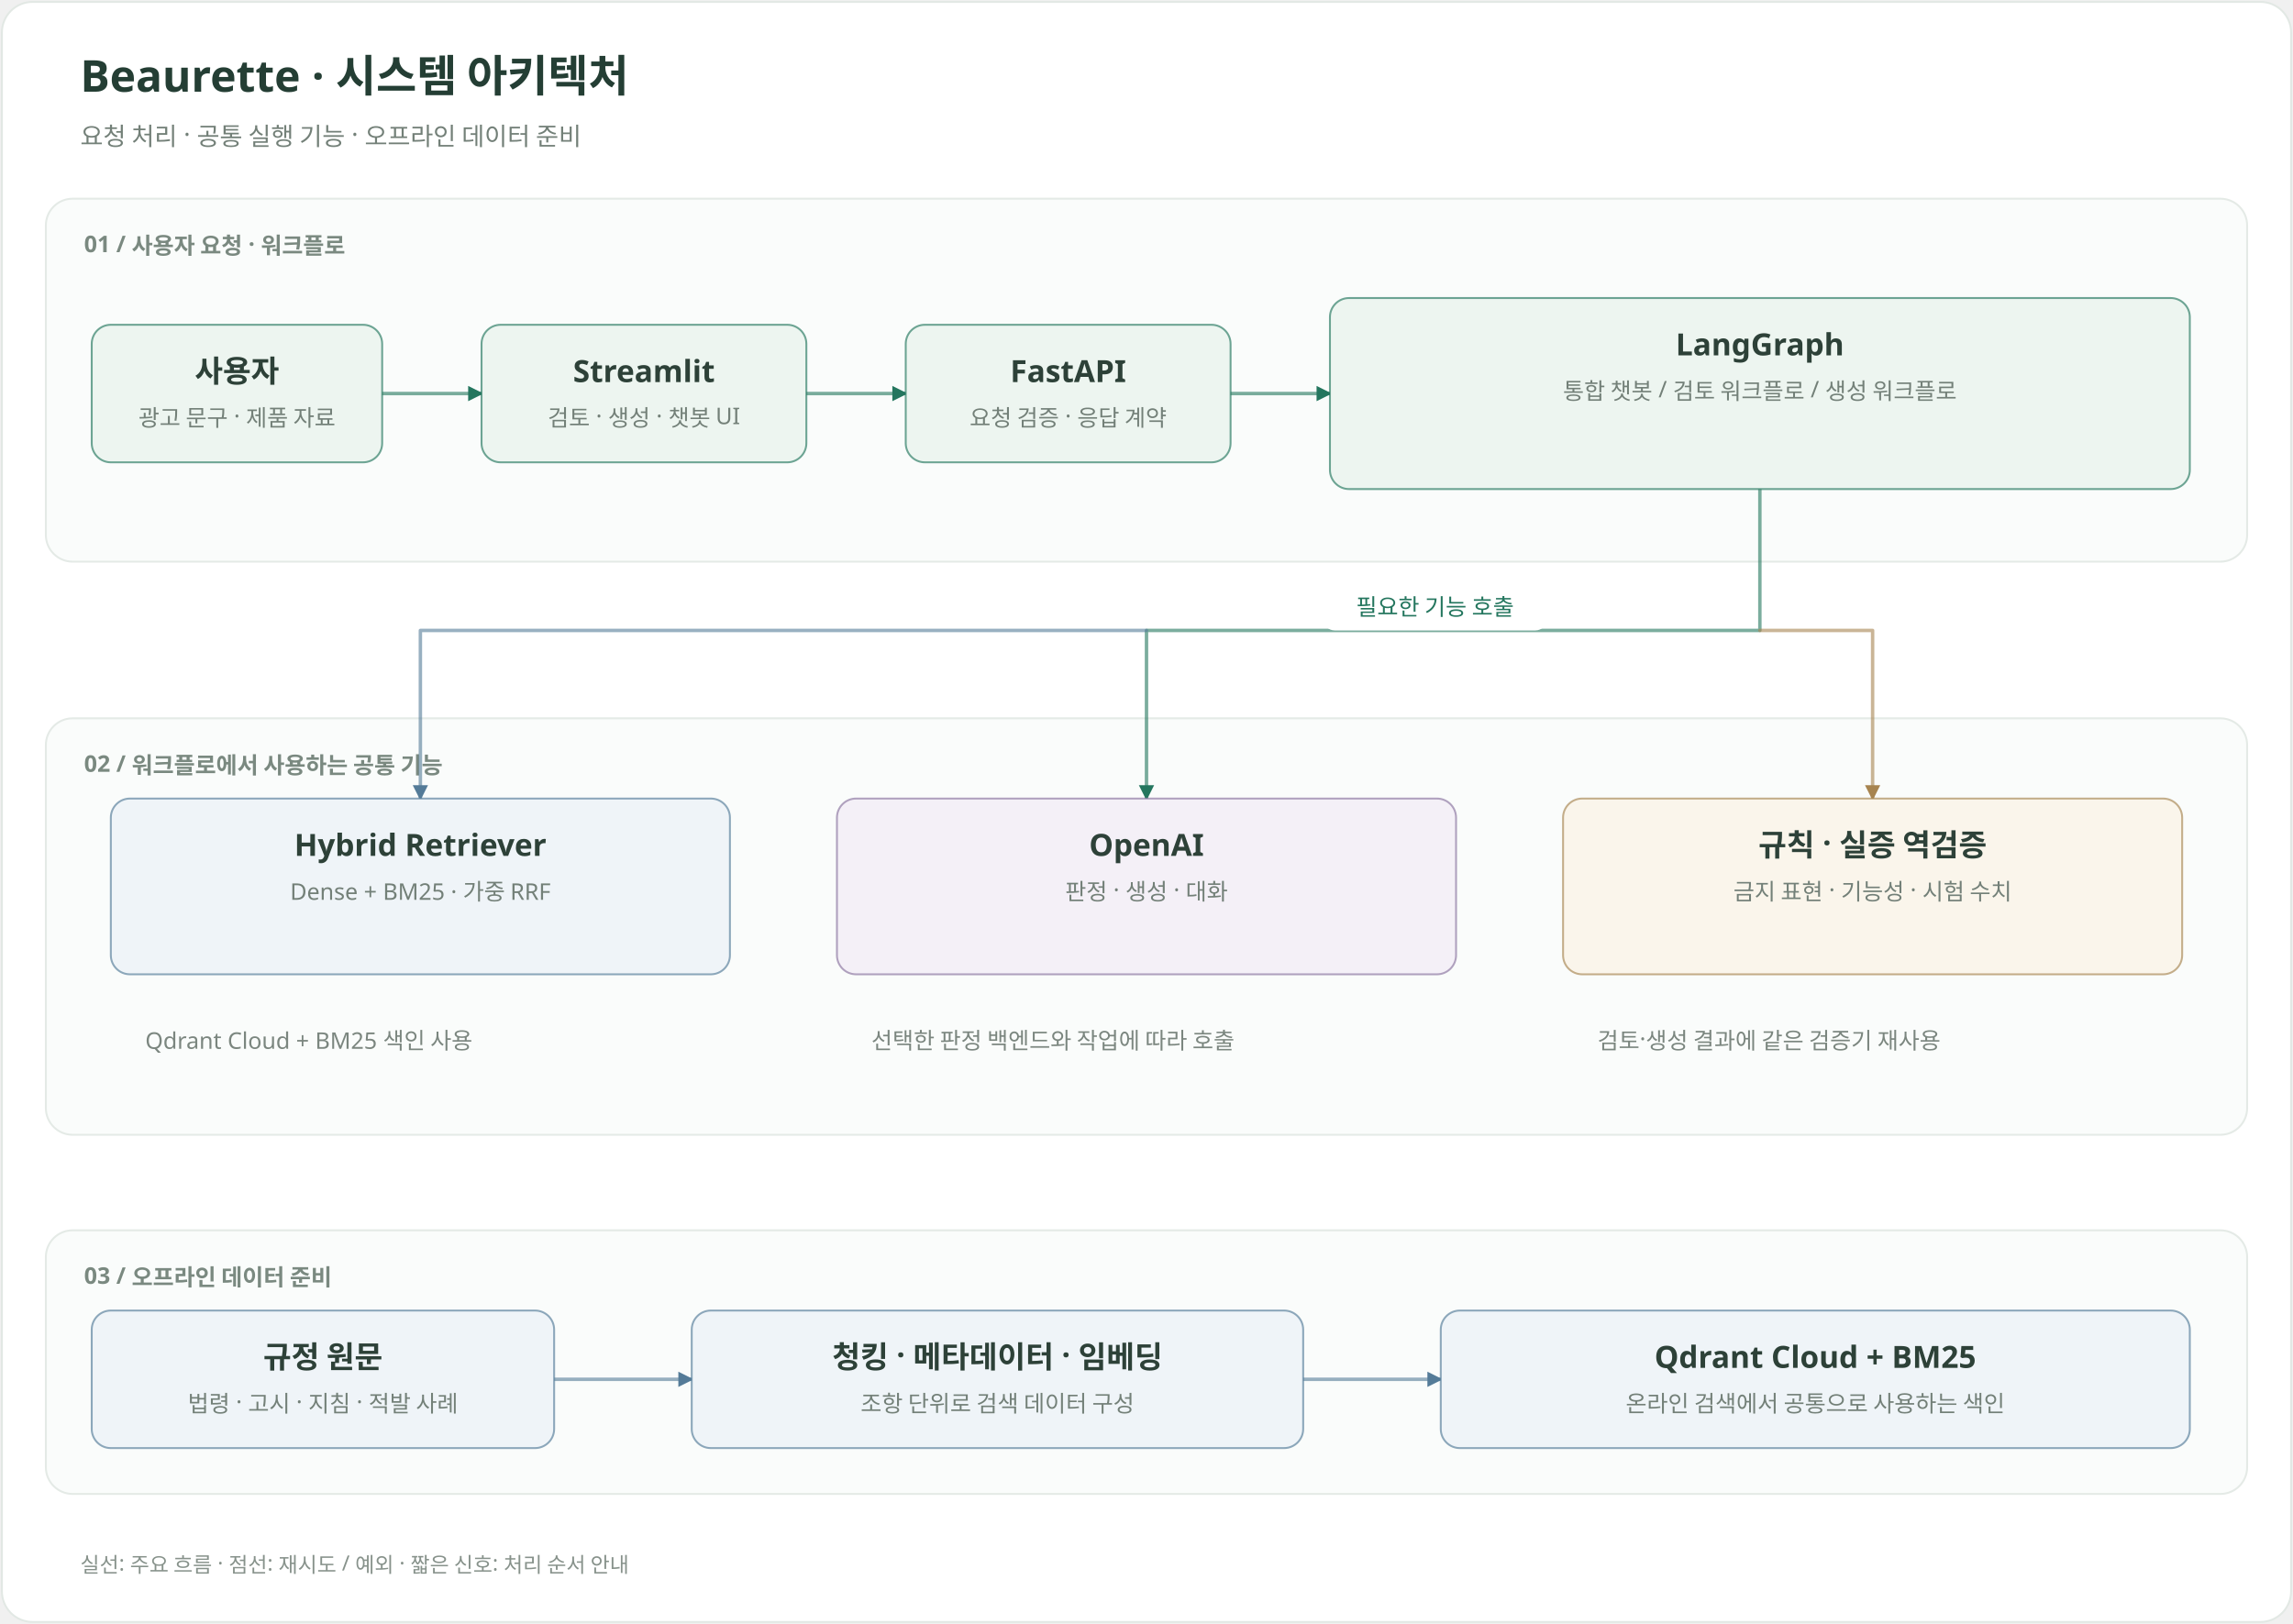
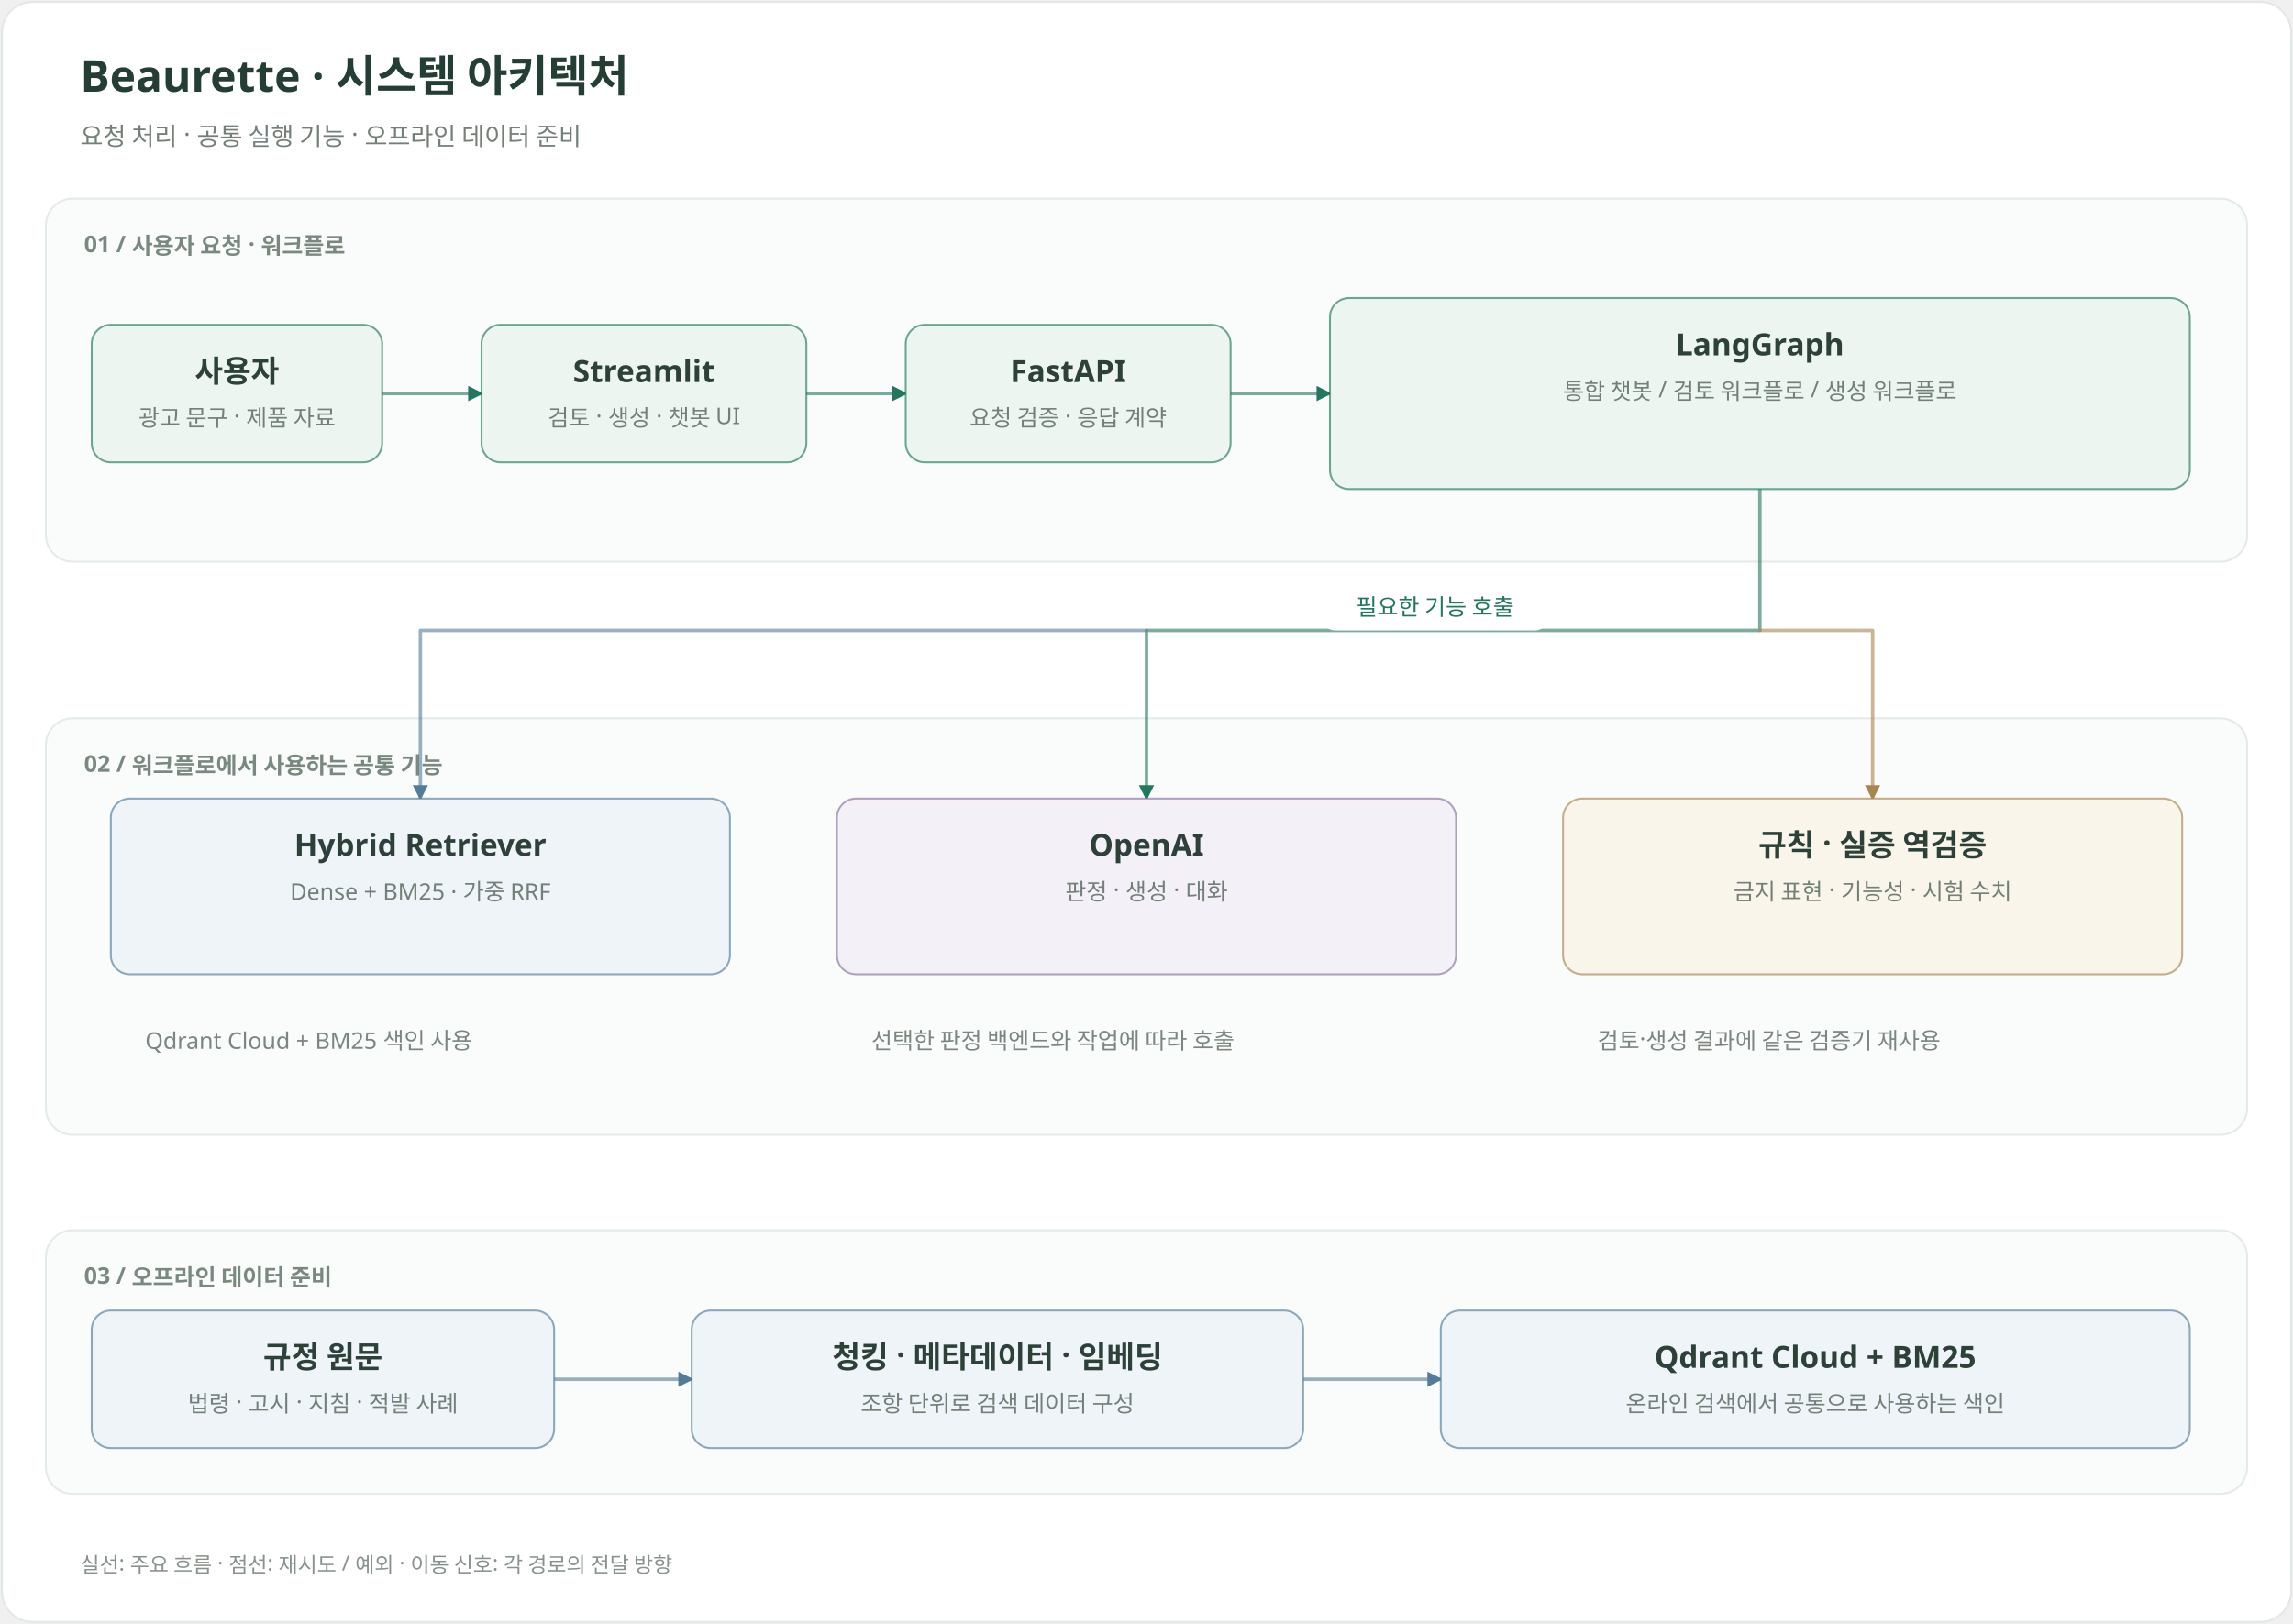
<svg xmlns="http://www.w3.org/2000/svg" width="1200" height="850" viewBox="0 0 1200 850" role="img" aria-labelledby="title description">
  <defs>
    <marker id="arrow-green" markerWidth="8" markerHeight="8" refX="7" refY="4" orient="auto" markerUnits="userSpaceOnUse">
      <path d="M0 0L8 4L0 8Z" fill="#24765e" />
    </marker>
    <marker id="arrow-blue" markerWidth="8" markerHeight="8" refX="7" refY="4" orient="auto" markerUnits="userSpaceOnUse">
      <path d="M0 0L8 4L0 8Z" fill="#547b98" />
    </marker>
    <marker id="arrow-purple" markerWidth="8" markerHeight="8" refX="7" refY="4" orient="auto" markerUnits="userSpaceOnUse">
      <path d="M0 0L8 4L0 8Z" fill="#89739f" />
    </marker>
    <marker id="arrow-amber" markerWidth="8" markerHeight="8" refX="7" refY="4" orient="auto" markerUnits="userSpaceOnUse">
      <path d="M0 0L8 4L0 8Z" fill="#a78450" />
    </marker>
  </defs>
  <style>
text { font-family: 'Malgun Gothic', 'Apple SD Gothic Neo', sans-serif; }
- .signal { stroke-dasharray: 5 100; stroke-dashoffset: 6; opacity: 0; animation: transmit 14s linear infinite; }
+ .signal { stroke-dasharray: 7 107; stroke-dashoffset: 8; opacity: 0; animation: transmit 6.5s linear infinite; }
@keyframes transmit {
-   0% { stroke-dashoffset: 6; opacity: 0; }
-   1% { stroke-dashoffset: 0; opacity: 1; }
-   9% { stroke-dashoffset: -100; opacity: 1; }
-   10%, 100% { stroke-dashoffset: -100; opacity: 0; }
+   0% { stroke-dashoffset: 8; opacity: 0; }
+   6% { stroke-dashoffset: 0; opacity: 1; }
+   78% { stroke-dashoffset: -100; opacity: 1; }
+   82%, 100% { stroke-dashoffset: -100; opacity: 0; }
}
@media (prefers-reduced-motion: reduce) { .signal { animation: none; opacity: 0; } }
</style>
  <rect x="1" y="1" width="1198" height="848" rx="16" fill="#ffffff" stroke="#e2e8e4" />
  <text x="42" y="48" font-size="23" font-weight="700" fill="#243e34">Beaurette · 시스템 아키텍처</text>
  <text x="42" y="76" font-size="13" fill="#738078">요청 처리 · 공통 실행 기능 · 오프라인 데이터 준비</text>
  <rect x="24" y="104" width="1152" height="190" rx="14" fill="#fafcfb" stroke="#e4eae6" />
  <text x="44" y="132" font-size="12" font-weight="700" fill="#7a8980">01 / 사용자 요청 · 워크플로</text>
  <rect x="24" y="376" width="1152" height="218" rx="14" fill="#fafcfb" stroke="#e4eae6" />
  <text x="44" y="404" font-size="12" font-weight="700" fill="#7a8980">02 / 워크플로에서 사용하는 공통 기능</text>
  <rect x="24" y="644" width="1152" height="138" rx="14" fill="#fafcfb" stroke="#e4eae6" />
  <text x="44" y="672" font-size="12" font-weight="700" fill="#7a8980">03 / 오프라인 데이터 준비</text>
  <path d="M200 206H252" fill="none" stroke="#24765e" stroke-opacity="0.6" stroke-width="1.8" stroke-linecap="round" stroke-linejoin="round" marker-end="url(#arrow-green)" />
  <path d="M422 206H474" fill="none" stroke="#24765e" stroke-opacity="0.6" stroke-width="1.8" stroke-linecap="round" stroke-linejoin="round" marker-end="url(#arrow-green)" />
  <path d="M644 206H696" fill="none" stroke="#24765e" stroke-opacity="0.6" stroke-width="1.8" stroke-linecap="round" stroke-linejoin="round" marker-end="url(#arrow-green)" />
  <path d="M921 256V330H600V418" fill="none" stroke="#24765e" stroke-opacity="0.6" stroke-width="1.8" stroke-linecap="round" stroke-linejoin="round" marker-end="url(#arrow-green)" />
  <path d="M600 330H220V418" fill="none" stroke="#547b98" stroke-opacity="0.6" stroke-width="1.8" stroke-linecap="round" stroke-linejoin="round" marker-end="url(#arrow-blue)" />
  <path d="M921 330H980V418" fill="none" stroke="#a78450" stroke-opacity="0.6" stroke-width="1.8" stroke-linecap="round" stroke-linejoin="round" marker-end="url(#arrow-amber)" />
  <path d="M290 722H362" fill="none" stroke="#547b98" stroke-opacity="0.6" stroke-width="1.8" stroke-linecap="round" stroke-linejoin="round" marker-end="url(#arrow-blue)" />
  <path d="M682 722H754" fill="none" stroke="#547b98" stroke-opacity="0.6" stroke-width="1.8" stroke-linecap="round" stroke-linejoin="round" marker-end="url(#arrow-blue)" />
-   <path class="signal" pathLength="100" d="M200 206H252" fill="none" stroke="#24765e" stroke-width="3.5" stroke-linecap="round" stroke-linejoin="round" style="animation-delay:0s" />
-   <path class="signal" pathLength="100" d="M422 206H474" fill="none" stroke="#24765e" stroke-width="3.5" stroke-linecap="round" stroke-linejoin="round" style="animation-delay:1.3s" />
-   <path class="signal" pathLength="100" d="M644 206H696" fill="none" stroke="#24765e" stroke-width="3.5" stroke-linecap="round" stroke-linejoin="round" style="animation-delay:2.6s" />
-   <path class="signal" pathLength="100" d="M921 256V330H600V418" fill="none" stroke="#24765e" stroke-width="3.5" stroke-linecap="round" stroke-linejoin="round" style="animation-delay:3.9s" />
+   <path class="signal" pathLength="100" d="M200 206H252" fill="none" stroke="#24765e" stroke-width="4.5" stroke-linecap="round" stroke-linejoin="round" style="animation-delay:-0.00s" />
+   <path class="signal" pathLength="100" d="M422 206H474" fill="none" stroke="#24765e" stroke-width="4.5" stroke-linecap="round" stroke-linejoin="round" style="animation-delay:-1.30s" />
+   <path class="signal" pathLength="100" d="M644 206H696" fill="none" stroke="#24765e" stroke-width="4.5" stroke-linecap="round" stroke-linejoin="round" style="animation-delay:-2.60s" />
+   <path class="signal" pathLength="100" d="M921 256V330H600V418" fill="none" stroke="#24765e" stroke-width="4.5" stroke-linecap="round" stroke-linejoin="round" style="animation-delay:-3.90s" />
+   <path class="signal" pathLength="100" d="M600 330H220V418" fill="none" stroke="#547b98" stroke-width="4.5" stroke-linecap="round" stroke-linejoin="round" style="animation-delay:-3.65s" />
+   <path class="signal" pathLength="100" d="M921 330H980V418" fill="none" stroke="#a78450" stroke-width="4.5" stroke-linecap="round" stroke-linejoin="round" style="animation-delay:-4.38s" />
+   <path class="signal" pathLength="100" d="M290 722H362" fill="none" stroke="#547b98" stroke-width="4.5" stroke-linecap="round" stroke-linejoin="round" style="animation-delay:-5.11s" />
+   <path class="signal" pathLength="100" d="M682 722H754" fill="none" stroke="#547b98" stroke-width="4.5" stroke-linecap="round" stroke-linejoin="round" style="animation-delay:-5.84s" />
  <rect x="48" y="170" width="152" height="72" rx="10" fill="#edf5f0" stroke="#24765e" stroke-opacity="0.65" />
  <text x="124.0" y="200" text-anchor="middle" font-size="16" font-weight="700" fill="#2d4138">사용자</text>
  <text x="124.0" y="223" text-anchor="middle" font-size="12" fill="#738078">광고 문구 · 제품 자료</text>
  <rect x="252" y="170" width="170" height="72" rx="10" fill="#edf5f0" stroke="#24765e" stroke-opacity="0.65" />
  <text x="337.0" y="200" text-anchor="middle" font-size="16" font-weight="700" fill="#2d4138">Streamlit</text>
  <text x="337.0" y="223" text-anchor="middle" font-size="12" fill="#738078">검토 · 생성 · 챗봇 UI</text>
  <rect x="474" y="170" width="170" height="72" rx="10" fill="#edf5f0" stroke="#24765e" stroke-opacity="0.65" />
  <text x="559.0" y="200" text-anchor="middle" font-size="16" font-weight="700" fill="#2d4138">FastAPI</text>
  <text x="559.0" y="223" text-anchor="middle" font-size="12" fill="#738078">요청 검증 · 응답 계약</text>
  <rect x="696" y="156" width="450" height="100" rx="10" fill="#edf5f0" stroke="#24765e" stroke-opacity="0.65" />
  <text x="921.0" y="186" text-anchor="middle" font-size="16" font-weight="700" fill="#2d4138">LangGraph</text>
  <text x="921.0" y="209" text-anchor="middle" font-size="12" fill="#738078">통합 챗봇  /  검토 워크플로  /  생성 워크플로</text>
  <rect x="692.5" y="306" width="117" height="24" rx="6" fill="#ffffff" />
  <text x="751" y="322" text-anchor="middle" font-size="12" fill="#24765e">필요한 기능 호출</text>
  <rect x="58" y="418" width="324" height="92" rx="10" fill="#eff4f8" stroke="#547b98" stroke-opacity="0.65" />
  <text x="220.0" y="448" text-anchor="middle" font-size="16" font-weight="700" fill="#2d4138">Hybrid Retriever</text>
  <text x="220.0" y="471" text-anchor="middle" font-size="12" fill="#738078">Dense + BM25 · 가중 RRF</text>
  <rect x="438" y="418" width="324" height="92" rx="10" fill="#f4f0f7" stroke="#89739f" stroke-opacity="0.65" />
  <text x="600.0" y="448" text-anchor="middle" font-size="16" font-weight="700" fill="#2d4138">OpenAI</text>
  <text x="600.0" y="471" text-anchor="middle" font-size="12" fill="#738078">판정 · 생성 · 대화</text>
  <rect x="818" y="418" width="324" height="92" rx="10" fill="#faf5eb" stroke="#a78450" stroke-opacity="0.65" />
  <text x="980.0" y="448" text-anchor="middle" font-size="16" font-weight="700" fill="#2d4138">규칙 · 실증 역검증</text>
  <text x="980.0" y="471" text-anchor="middle" font-size="12" fill="#738078">금지 표현 · 기능성 · 시험 수치</text>
  <text x="76" y="549" font-size="12" fill="#7b867f">Qdrant Cloud + BM25 색인 사용</text>
  <text x="456" y="549" font-size="12" fill="#7b867f">선택한 판정 백엔드와 작업에 따라 호출</text>
  <text x="836" y="549" font-size="12" fill="#7b867f">검토·생성 결과에 같은 검증기 재사용</text>
  <rect x="48" y="686" width="242" height="72" rx="10" fill="#eff4f8" stroke="#547b98" stroke-opacity="0.65" />
  <text x="169.0" y="716" text-anchor="middle" font-size="16" font-weight="700" fill="#2d4138">규정 원문</text>
  <text x="169.0" y="739" text-anchor="middle" font-size="12" fill="#738078">법령 · 고시 · 지침 · 적발 사례</text>
  <rect x="362" y="686" width="320" height="72" rx="10" fill="#eff4f8" stroke="#547b98" stroke-opacity="0.65" />
  <text x="522.0" y="716" text-anchor="middle" font-size="16" font-weight="700" fill="#2d4138">청킹 · 메타데이터 · 임베딩</text>
  <text x="522.0" y="739" text-anchor="middle" font-size="12" fill="#738078">조항 단위로 검색 데이터 구성</text>
  <rect x="754" y="686" width="392" height="72" rx="10" fill="#eff4f8" stroke="#547b98" stroke-opacity="0.65" />
  <text x="950.0" y="716" text-anchor="middle" font-size="16" font-weight="700" fill="#2d4138">Qdrant Cloud + BM25</text>
  <text x="950.0" y="739" text-anchor="middle" font-size="12" fill="#738078">온라인 검색에서 공통으로 사용하는 색인</text>
-   <text x="42" y="823" font-size="11" fill="#87928b">실선: 주요 흐름 · 점선: 재시도 / 예외 · 짧은 신호: 처리 순서 안내</text>
+   <text x="42" y="823" font-size="11" fill="#87928b">실선: 주요 흐름 · 점선: 재시도 / 예외 · 이동 신호: 각 경로의 전달 방향</text>
</svg>
